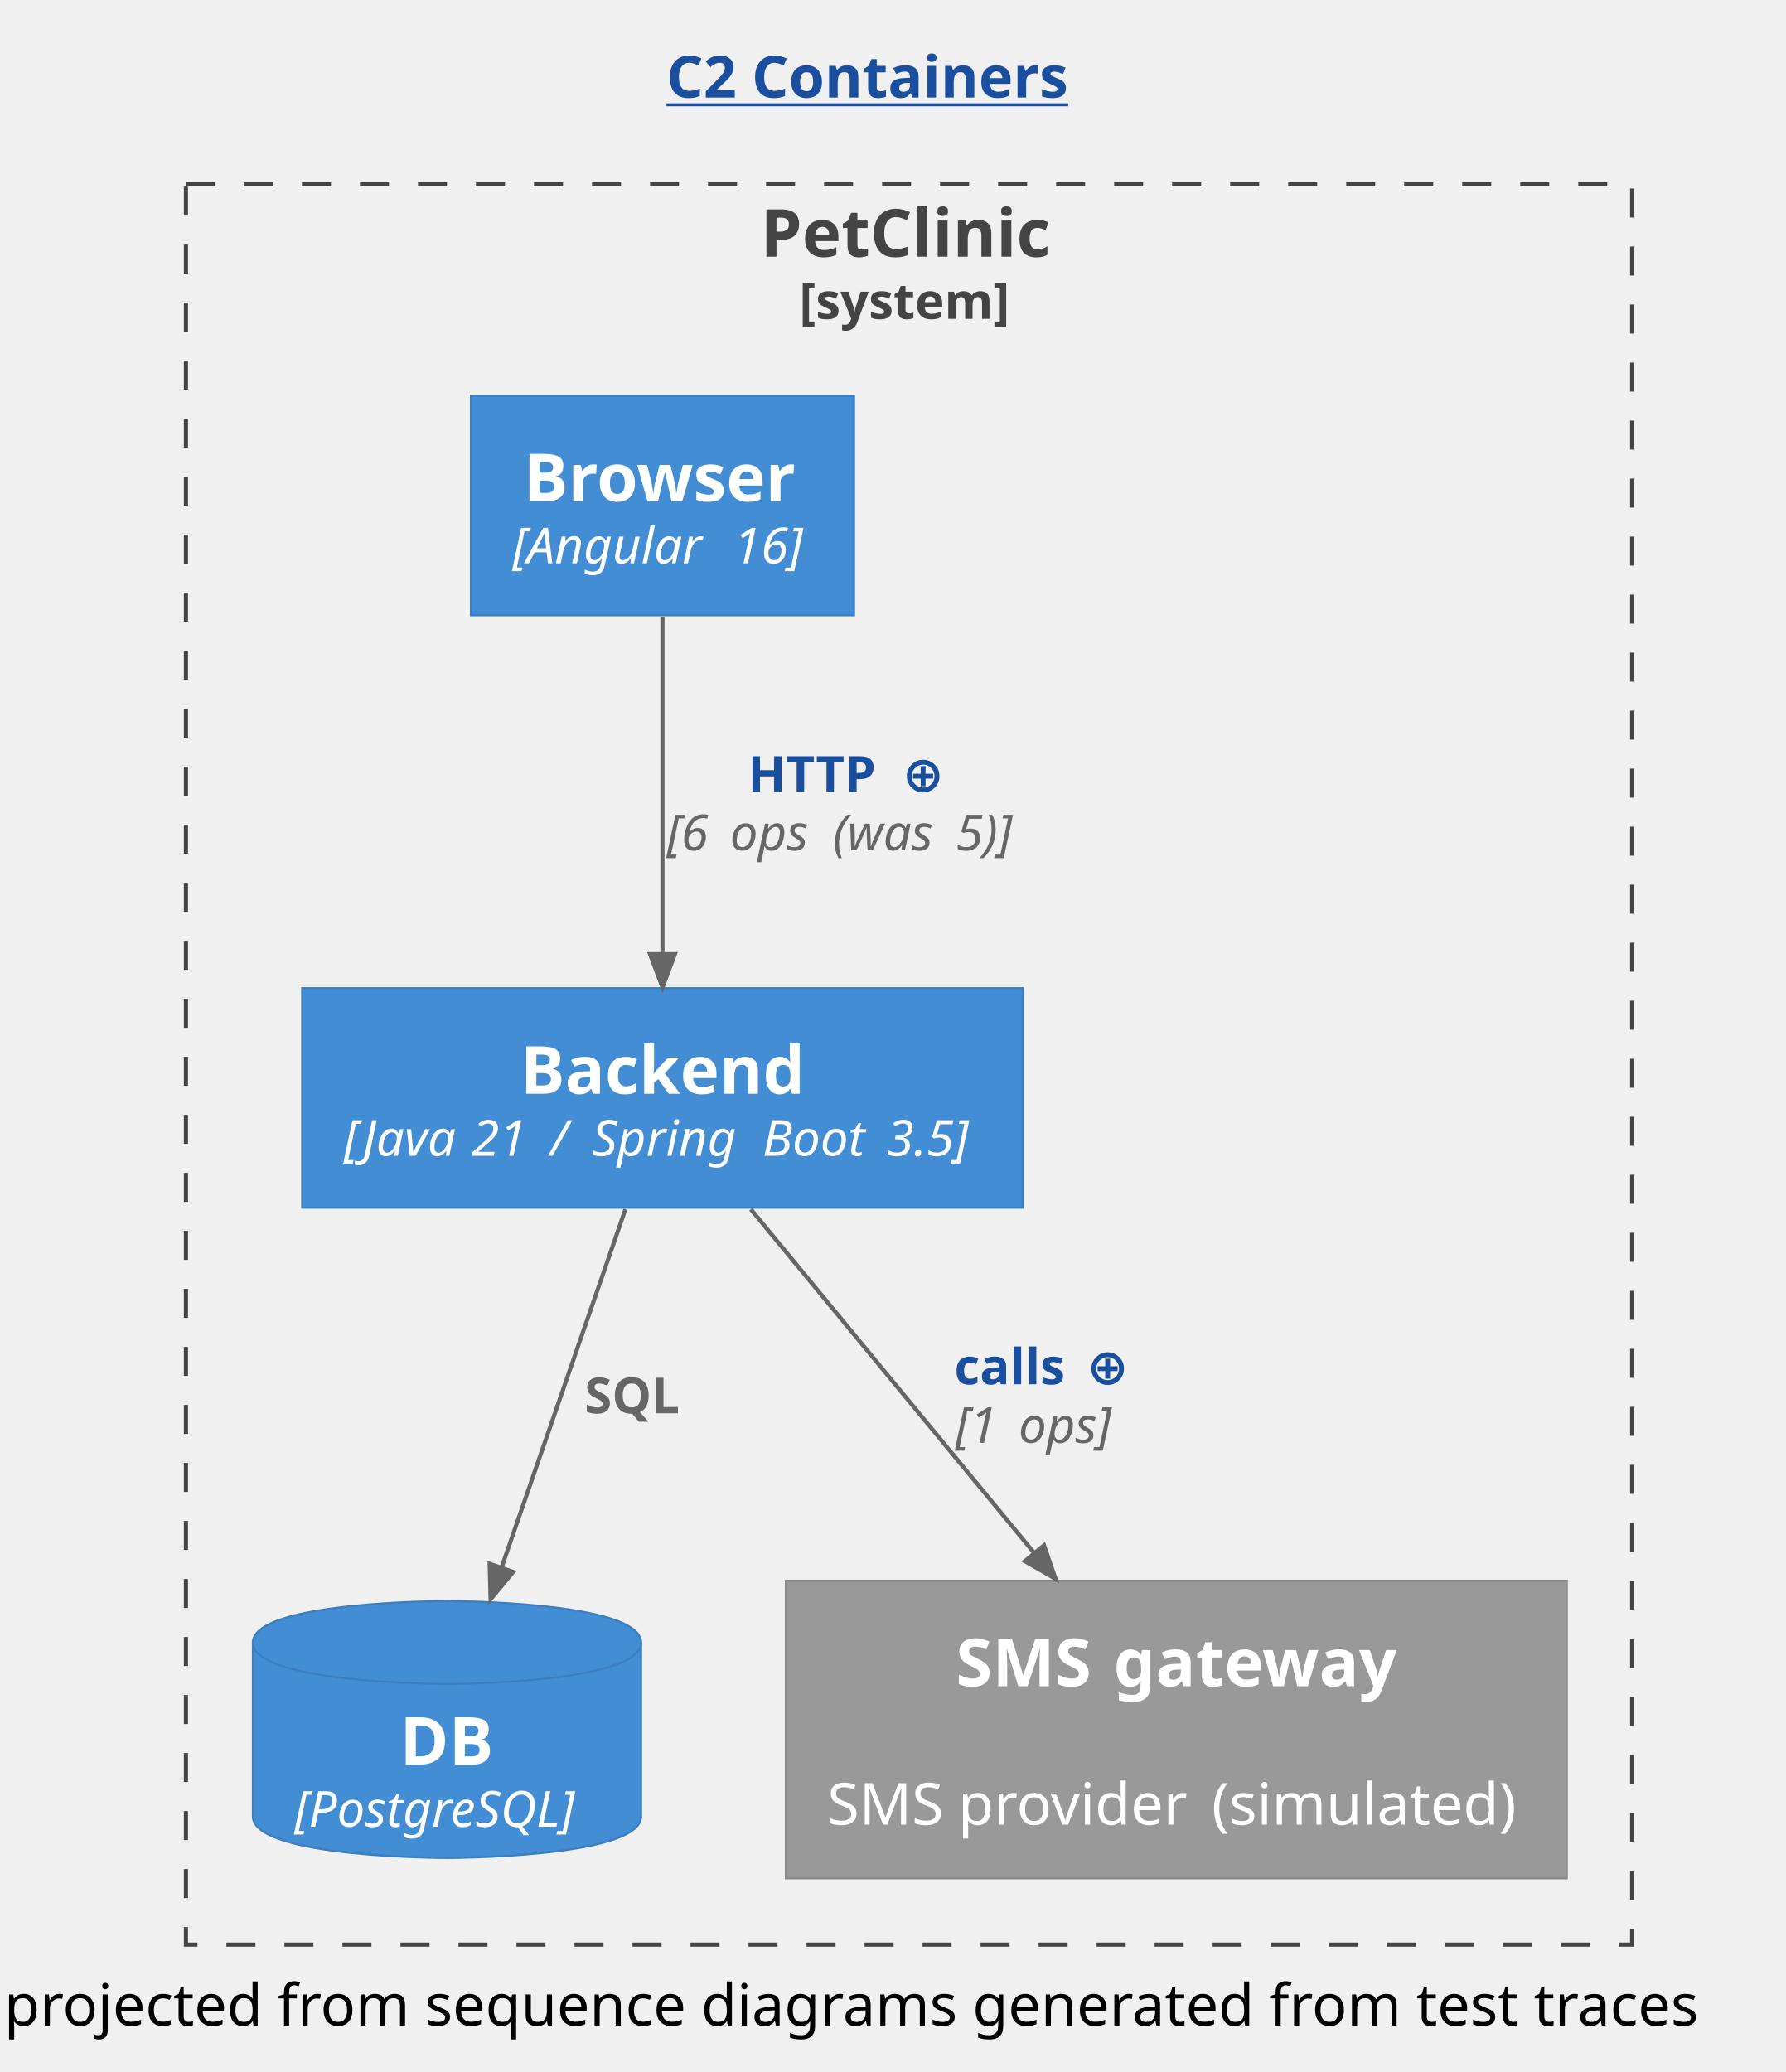
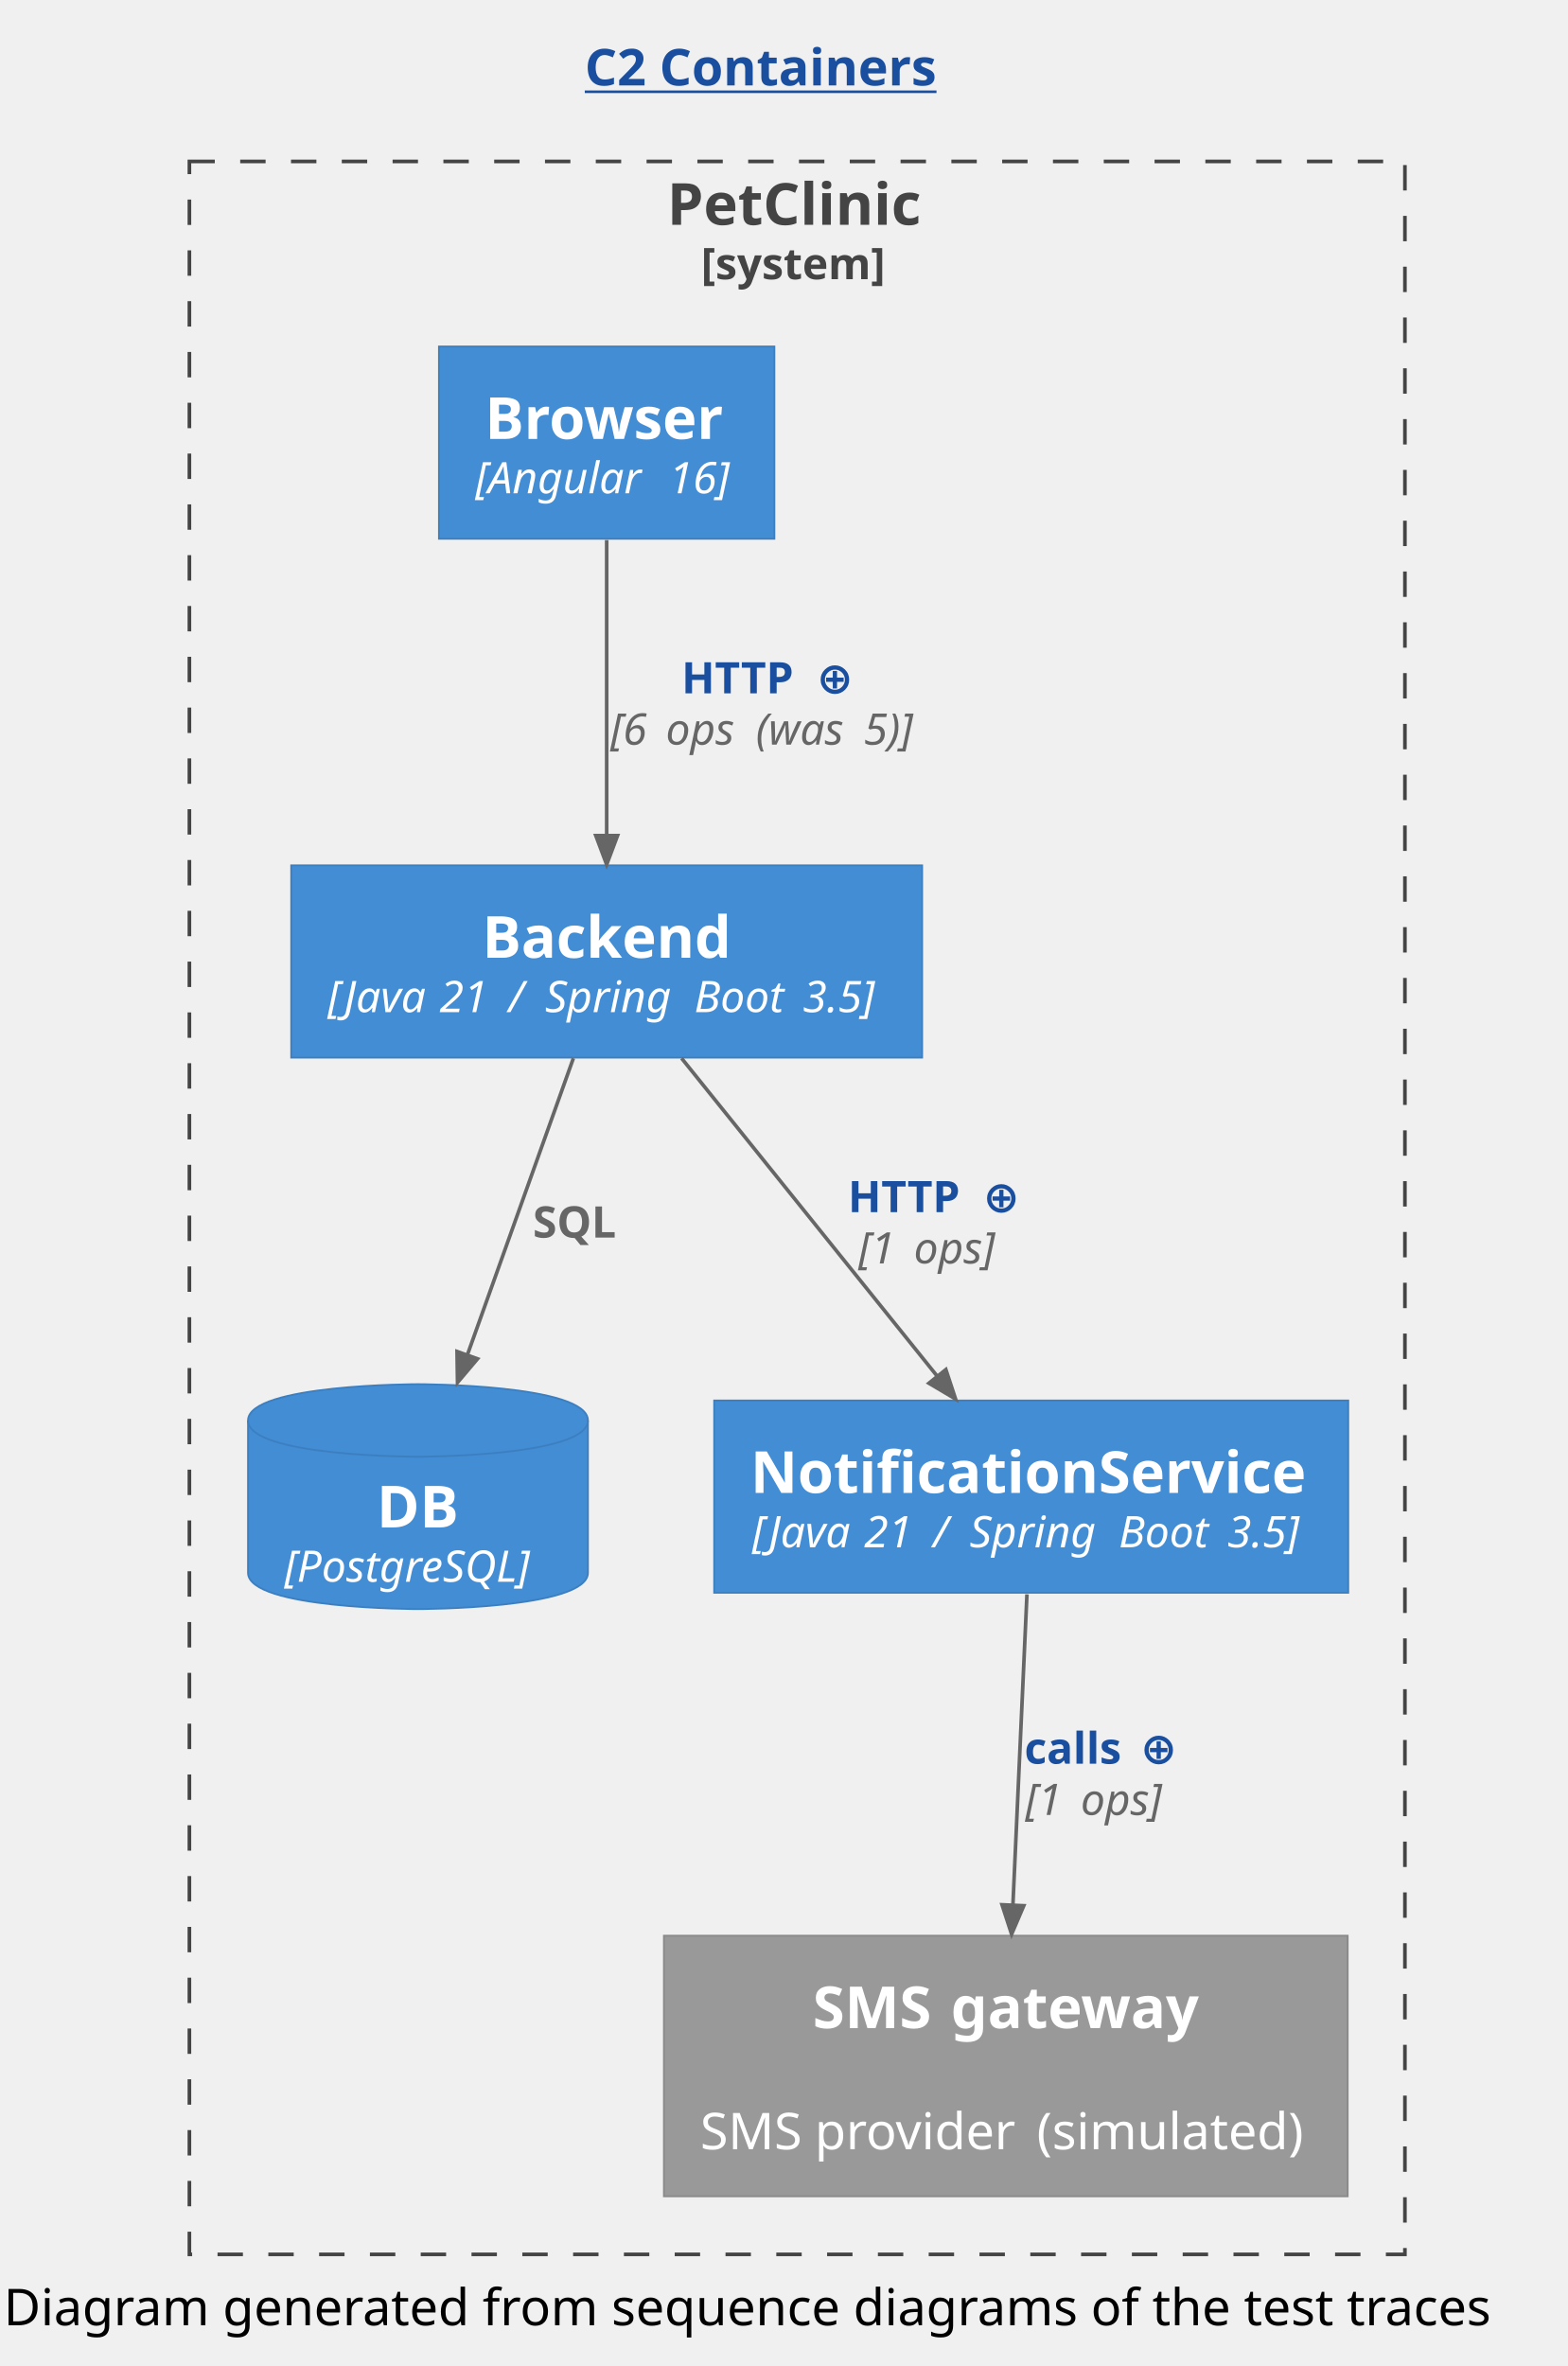
- <svg xmlns="http://www.w3.org/2000/svg" xmlns:xlink="http://www.w3.org/1999/xlink" contentStyleType="text/css" data-diagram-type="DESCRIPTION" height="500px" preserveAspectRatio="none" style="width:431px;height:500px;background:#FFFFFF;" version="1.1" viewBox="0 0 431 500" width="431px" zoomAndPan="magnify">
+ <svg xmlns="http://www.w3.org/2000/svg" xmlns:xlink="http://www.w3.org/1999/xlink" contentStyleType="text/css" data-diagram-type="DESCRIPTION" height="652px" preserveAspectRatio="none" style="width:432px;height:652px;background:#FFFFFF;" version="1.1" viewBox="0 0 432 652" width="432px" zoomAndPan="magnify">
  <defs />
  <g>
    <g class="title" data-source-line="6">
      <a href="https://c4model.com/diagrams/container" target="_blank" rel="noopener noreferrer" title="What a container diagram is, on Simon Brown's own site" xlink:actuate="onRequest" xlink:href="https://c4model.com/diagrams/container" xlink:show="new" xlink:title="What a container diagram is, on Simon Brown's own site" xlink:type="simple">
-         <text fill="#1A4FA0" font-family="sans-serif" font-size="14" font-weight="bold" lengthAdjust="spacing" text-decoration="underline" textLength="102.067" x="160.834" y="23.535">C2 Containers</text>
+         <text fill="#1A4FA0" font-family="sans-serif" font-size="14" font-weight="bold" lengthAdjust="spacing" text-decoration="underline" textLength="102.067" x="161.166" y="23.535">C2 Containers</text>
      </a>
    </g>
    <g class="cluster" data-qualified-name="c2_system" data-source-line="1666" id="ent0002">
-       <rect fill="none" height="424.77" style="stroke:#444444;stroke-width:1;stroke-dasharray:7,7;" width="349" x="44.868" y="44.488" />
-       <text fill="#444444" font-family="sans-serif" font-size="16" font-weight="bold" lengthAdjust="spacing" textLength="71.703" x="183.517" y="61.957">PetClinic</text>
-       <text fill="#444444" font-family="sans-serif" font-size="12" font-weight="bold" lengthAdjust="spacing" textLength="52.992" x="192.872" y="76.934">[system]</text>
+       <rect fill="none" height="576.75" style="stroke:#444444;stroke-width:1;stroke-dasharray:7,7;" width="335" x="52.2" y="44.488" />
+       <text fill="#444444" font-family="sans-serif" font-size="16" font-weight="bold" lengthAdjust="spacing" textLength="71.703" x="183.848" y="61.957">PetClinic</text>
+       <text fill="#444444" font-family="sans-serif" font-size="12" font-weight="bold" lengthAdjust="spacing" textLength="52.992" x="193.204" y="76.934">[system]</text>
    </g>
    <g class="entity" data-qualified-name="c2_system.Backend" data-source-line="71" id="ent0003">
-       <rect fill="#438DD5" height="52.977" style="stroke:#3C7FC0;stroke-width:0.5;" width="173.885" x="72.928" y="238.458" />
-       <text fill="#FFFFFF" font-family="sans-serif" font-size="16" font-weight="bold" lengthAdjust="spacing" textLength="68.609" x="125.566" y="263.927">Backend</text>
-       <text fill="#FFFFFF" font-family="sans-serif" font-size="12" font-style="italic" lengthAdjust="spacing" textLength="27.1" x="82.928" y="278.904">[Java</text>
-       <text fill="#FFFFFF" font-family="sans-serif" font-size="12" font-style="italic" lengthAdjust="spacing" textLength="3.797" x="110.028" y="278.904"> </text>
-       <text fill="#FFFFFF" font-family="sans-serif" font-size="12" font-style="italic" lengthAdjust="spacing" textLength="15.176" x="113.825" y="278.904">21</text>
-       <text fill="#FFFFFF" font-family="sans-serif" font-size="12" font-style="italic" lengthAdjust="spacing" textLength="3.797" x="129" y="278.904"> </text>
-       <text fill="#FFFFFF" font-family="sans-serif" font-size="12" font-style="italic" lengthAdjust="spacing" textLength="6.293" x="132.797" y="278.904">/</text>
-       <text fill="#FFFFFF" font-family="sans-serif" font-size="12" font-style="italic" lengthAdjust="spacing" textLength="3.797" x="139.09" y="278.904"> </text>
-       <text fill="#FFFFFF" font-family="sans-serif" font-size="12" font-style="italic" lengthAdjust="spacing" textLength="37.324" x="142.887" y="278.904">Spring</text>
-       <text fill="#FFFFFF" font-family="sans-serif" font-size="12" font-style="italic" lengthAdjust="spacing" textLength="3.797" x="180.211" y="278.904"> </text>
-       <text fill="#FFFFFF" font-family="sans-serif" font-size="12" font-style="italic" lengthAdjust="spacing" textLength="26.133" x="184.008" y="278.904">Boot</text>
-       <text fill="#FFFFFF" font-family="sans-serif" font-size="12" font-style="italic" lengthAdjust="spacing" textLength="3.797" x="210.141" y="278.904"> </text>
-       <text fill="#FFFFFF" font-family="sans-serif" font-size="12" font-style="italic" lengthAdjust="spacing" textLength="22.875" x="213.938" y="278.904">3.5]</text>
+       <rect fill="#438DD5" height="52.977" style="stroke:#3C7FC0;stroke-width:0.5;" width="173.885" x="80.26" y="238.468" />
+       <text fill="#FFFFFF" font-family="sans-serif" font-size="16" font-weight="bold" lengthAdjust="spacing" textLength="68.609" x="132.897" y="263.937">Backend</text>
+       <text fill="#FFFFFF" font-family="sans-serif" font-size="12" font-style="italic" lengthAdjust="spacing" textLength="27.1" x="90.26" y="278.914">[Java</text>
+       <text fill="#FFFFFF" font-family="sans-serif" font-size="12" font-style="italic" lengthAdjust="spacing" textLength="3.797" x="117.359" y="278.914"> </text>
+       <text fill="#FFFFFF" font-family="sans-serif" font-size="12" font-style="italic" lengthAdjust="spacing" textLength="15.176" x="121.156" y="278.914">21</text>
+       <text fill="#FFFFFF" font-family="sans-serif" font-size="12" font-style="italic" lengthAdjust="spacing" textLength="3.797" x="136.332" y="278.914"> </text>
+       <text fill="#FFFFFF" font-family="sans-serif" font-size="12" font-style="italic" lengthAdjust="spacing" textLength="6.293" x="140.129" y="278.914">/</text>
+       <text fill="#FFFFFF" font-family="sans-serif" font-size="12" font-style="italic" lengthAdjust="spacing" textLength="3.797" x="146.422" y="278.914"> </text>
+       <text fill="#FFFFFF" font-family="sans-serif" font-size="12" font-style="italic" lengthAdjust="spacing" textLength="37.324" x="150.219" y="278.914">Spring</text>
+       <text fill="#FFFFFF" font-family="sans-serif" font-size="12" font-style="italic" lengthAdjust="spacing" textLength="3.797" x="187.543" y="278.914"> </text>
+       <text fill="#FFFFFF" font-family="sans-serif" font-size="12" font-style="italic" lengthAdjust="spacing" textLength="26.133" x="191.34" y="278.914">Boot</text>
+       <text fill="#FFFFFF" font-family="sans-serif" font-size="12" font-style="italic" lengthAdjust="spacing" textLength="3.797" x="217.473" y="278.914"> </text>
+       <text fill="#FFFFFF" font-family="sans-serif" font-size="12" font-style="italic" lengthAdjust="spacing" textLength="22.875" x="221.269" y="278.914">3.5]</text>
    </g>
    <g class="entity" data-qualified-name="c2_system.Browser" data-source-line="71" id="ent0004">
-       <rect fill="#438DD5" height="52.977" style="stroke:#3C7FC0;stroke-width:0.5;" width="92.439" x="113.648" y="95.488" />
-       <text fill="#FFFFFF" font-family="sans-serif" font-size="16" font-weight="bold" lengthAdjust="spacing" textLength="67.07" x="126.333" y="120.957">Browser</text>
-       <text fill="#FFFFFF" font-family="sans-serif" font-size="12" font-style="italic" lengthAdjust="spacing" textLength="49.565" x="123.648" y="135.934">[Angular</text>
-       <text fill="#FFFFFF" font-family="sans-serif" font-size="12" font-style="italic" lengthAdjust="spacing" textLength="3.797" x="173.213" y="135.934"> </text>
-       <text fill="#FFFFFF" font-family="sans-serif" font-size="12" font-style="italic" lengthAdjust="spacing" textLength="19.078" x="177.01" y="135.934">16]</text>
+       <rect fill="#438DD5" height="52.977" style="stroke:#3C7FC0;stroke-width:0.5;" width="92.439" x="120.98" y="95.488" />
+       <text fill="#FFFFFF" font-family="sans-serif" font-size="16" font-weight="bold" lengthAdjust="spacing" textLength="67.07" x="133.664" y="120.957">Browser</text>
+       <text fill="#FFFFFF" font-family="sans-serif" font-size="12" font-style="italic" lengthAdjust="spacing" textLength="49.565" x="130.98" y="135.934">[Angular</text>
+       <text fill="#FFFFFF" font-family="sans-serif" font-size="12" font-style="italic" lengthAdjust="spacing" textLength="3.797" x="180.544" y="135.934"> </text>
+       <text fill="#FFFFFF" font-family="sans-serif" font-size="12" font-style="italic" lengthAdjust="spacing" textLength="19.078" x="184.341" y="135.934">16]</text>
    </g>
    <g class="entity" data-qualified-name="c2_system.DB" data-source-line="75" id="ent0005">
-       <path d="M61.028,396.358 C61.028,386.358 107.866,386.358 107.866,386.358 C107.866,386.358 154.704,386.358 154.704,396.358 L154.704,438.335 C154.704,448.335 107.866,448.335 107.866,448.335 C107.866,448.335 61.028,448.335 61.028,438.335 L61.028,396.358" fill="#438DD5" style="stroke:#3C7FC0;stroke-width:0.5;" />
-       <path d="M61.028,396.358 C61.028,406.358 107.866,406.358 107.866,406.358 C107.866,406.358 154.704,406.358 154.704,396.358" fill="none" style="stroke:#3C7FC0;stroke-width:0.5;" />
-       <text fill="#FFFFFF" font-family="sans-serif" font-size="16" font-weight="bold" lengthAdjust="spacing" textLength="22.766" x="96.483" y="425.827">DB</text>
-       <text fill="#FFFFFF" font-family="sans-serif" font-size="12" font-style="italic" lengthAdjust="spacing" textLength="73.676" x="71.028" y="440.804">[PostgreSQL]</text>
+       <path d="M68.36,391.438 C68.36,381.438 115.198,381.438 115.198,381.438 C115.198,381.438 162.036,381.438 162.036,391.438 L162.036,433.415 C162.036,443.415 115.198,443.415 115.198,443.415 C115.198,443.415 68.36,443.415 68.36,433.415 L68.36,391.438" fill="#438DD5" style="stroke:#3C7FC0;stroke-width:0.5;" />
+       <path d="M68.36,391.438 C68.36,401.438 115.198,401.438 115.198,401.438 C115.198,401.438 162.036,401.438 162.036,391.438" fill="none" style="stroke:#3C7FC0;stroke-width:0.5;" />
+       <text fill="#FFFFFF" font-family="sans-serif" font-size="16" font-weight="bold" lengthAdjust="spacing" textLength="22.766" x="103.815" y="420.907">DB</text>
+       <text fill="#FFFFFF" font-family="sans-serif" font-size="12" font-style="italic" lengthAdjust="spacing" textLength="73.676" x="78.36" y="435.884">[PostgreSQL]</text>
    </g>
-     <g class="entity" data-qualified-name="c2_system.SMS_gateway" data-source-line="212" id="ent0006">
-       <rect fill="#999999" height="71.82" style="stroke:#8A8A8A;stroke-width:0.5;" width="188.444" x="189.648" y="381.438" />
-       <text fill="#FFFFFF" font-family="sans-serif" font-size="16" font-weight="bold" lengthAdjust="spacing" textLength="32.805" x="230.652" y="406.907">SMS</text>
-       <text fill="#FFFFFF" font-family="sans-serif" font-size="16" font-weight="bold" lengthAdjust="spacing" textLength="5.273" x="263.456" y="406.907"> </text>
-       <text fill="#FFFFFF" font-family="sans-serif" font-size="16" font-weight="bold" lengthAdjust="spacing" textLength="68.359" x="268.73" y="406.907">gateway</text>
-       <text fill="#FFFFFF" font-family="sans-serif" font-size="14" lengthAdjust="spacing" textLength="4.43" x="281.656" y="423.817"> </text>
-       <text fill="#FFFFFF" font-family="sans-serif" font-size="14" lengthAdjust="spacing" textLength="27.139" x="199.648" y="440.305">SMS</text>
-       <text fill="#FFFFFF" font-family="sans-serif" font-size="14" lengthAdjust="spacing" textLength="4.43" x="226.787" y="440.305"> </text>
-       <text fill="#FFFFFF" font-family="sans-serif" font-size="14" lengthAdjust="spacing" textLength="56.773" x="231.216" y="440.305">provider</text>
-       <text fill="#FFFFFF" font-family="sans-serif" font-size="14" lengthAdjust="spacing" textLength="4.43" x="287.989" y="440.305"> </text>
-       <text fill="#FFFFFF" font-family="sans-serif" font-size="14" lengthAdjust="spacing" textLength="75.674" x="292.419" y="440.305">(simulated)</text>
+     <g class="entity" data-qualified-name="c2_system.NotificationService" data-source-line="71" id="ent0006">
+       <rect fill="#438DD5" height="52.977" style="stroke:#3C7FC0;stroke-width:0.5;" width="174.75" x="196.83" y="385.938" />
+       <text fill="#FFFFFF" font-family="sans-serif" font-size="16" font-weight="bold" lengthAdjust="spacing" textLength="154.75" x="206.83" y="411.407">NotificationService</text>
+       <text fill="#FFFFFF" font-family="sans-serif" font-size="12" font-style="italic" lengthAdjust="spacing" textLength="27.1" x="207.262" y="426.384">[Java</text>
+       <text fill="#FFFFFF" font-family="sans-serif" font-size="12" font-style="italic" lengthAdjust="spacing" textLength="3.797" x="234.362" y="426.384"> </text>
+       <text fill="#FFFFFF" font-family="sans-serif" font-size="12" font-style="italic" lengthAdjust="spacing" textLength="15.176" x="238.159" y="426.384">21</text>
+       <text fill="#FFFFFF" font-family="sans-serif" font-size="12" font-style="italic" lengthAdjust="spacing" textLength="3.797" x="253.335" y="426.384"> </text>
+       <text fill="#FFFFFF" font-family="sans-serif" font-size="12" font-style="italic" lengthAdjust="spacing" textLength="6.293" x="257.132" y="426.384">/</text>
+       <text fill="#FFFFFF" font-family="sans-serif" font-size="12" font-style="italic" lengthAdjust="spacing" textLength="3.797" x="263.424" y="426.384"> </text>
+       <text fill="#FFFFFF" font-family="sans-serif" font-size="12" font-style="italic" lengthAdjust="spacing" textLength="37.324" x="267.221" y="426.384">Spring</text>
+       <text fill="#FFFFFF" font-family="sans-serif" font-size="12" font-style="italic" lengthAdjust="spacing" textLength="3.797" x="304.546" y="426.384"> </text>
+       <text fill="#FFFFFF" font-family="sans-serif" font-size="12" font-style="italic" lengthAdjust="spacing" textLength="26.133" x="308.342" y="426.384">Boot</text>
+       <text fill="#FFFFFF" font-family="sans-serif" font-size="12" font-style="italic" lengthAdjust="spacing" textLength="3.797" x="334.475" y="426.384"> </text>
+       <text fill="#FFFFFF" font-family="sans-serif" font-size="12" font-style="italic" lengthAdjust="spacing" textLength="22.875" x="338.272" y="426.384">3.5]</text>
    </g>
-     <g class="link" data-entity-1="ent0003" data-entity-2="ent0005" data-link-type="dependency" data-source-line="1779" id="lnk7">
-       <path d="M150.928,291.808 C141.898,317.928 130.563,350.708 121.003,378.348" fill="none" id="Backend-to-DB" style="stroke:#666666;stroke-width:1;" />
-       <polygon fill="#666666" points="118.388,385.908,123.838,379.328,118.168,377.367,118.388,385.908" style="stroke:#666666;stroke-width:1;" />
-       <text fill="#666666" font-family="sans-serif" font-size="12" font-weight="bold" lengthAdjust="spacing" textLength="23.719" x="141.058" y="341.04">SQL</text>
+     <g class="entity" data-qualified-name="c2_system.SMS_gateway" data-source-line="212" id="ent0007">
+       <rect fill="#999999" height="71.82" style="stroke:#8A8A8A;stroke-width:0.5;" width="188.444" x="182.98" y="533.418" />
+       <text fill="#FFFFFF" font-family="sans-serif" font-size="16" font-weight="bold" lengthAdjust="spacing" textLength="32.805" x="223.983" y="558.887">SMS</text>
+       <text fill="#FFFFFF" font-family="sans-serif" font-size="16" font-weight="bold" lengthAdjust="spacing" textLength="5.273" x="256.788" y="558.887"> </text>
+       <text fill="#FFFFFF" font-family="sans-serif" font-size="16" font-weight="bold" lengthAdjust="spacing" textLength="68.359" x="262.061" y="558.887">gateway</text>
+       <text fill="#FFFFFF" font-family="sans-serif" font-size="14" lengthAdjust="spacing" textLength="4.43" x="274.987" y="575.797"> </text>
+       <text fill="#FFFFFF" font-family="sans-serif" font-size="14" lengthAdjust="spacing" textLength="27.139" x="192.98" y="592.285">SMS</text>
+       <text fill="#FFFFFF" font-family="sans-serif" font-size="14" lengthAdjust="spacing" textLength="4.43" x="220.118" y="592.285"> </text>
+       <text fill="#FFFFFF" font-family="sans-serif" font-size="14" lengthAdjust="spacing" textLength="56.773" x="224.548" y="592.285">provider</text>
+       <text fill="#FFFFFF" font-family="sans-serif" font-size="14" lengthAdjust="spacing" textLength="4.43" x="281.32" y="592.285"> </text>
+       <text fill="#FFFFFF" font-family="sans-serif" font-size="14" lengthAdjust="spacing" textLength="75.674" x="285.75" y="592.285">(simulated)</text>
    </g>
-     <g class="link" data-entity-1="ent0003" data-entity-2="ent0006" data-link-type="dependency" data-source-line="1779" id="lnk8">
-       <path d="M181.188,291.808 C201.478,316.408 227.079,347.466 249.629,374.816" fill="none" id="Backend-to-SMS_gateway" style="stroke:#666666;stroke-width:1;" />
-       <polygon fill="#666666" points="254.718,380.988,251.944,372.907,247.314,376.724,254.718,380.988" style="stroke:#666666;stroke-width:1;" />
-       <a href="genseq://c2-7bea663a3f" target="_top" title="Click for the calls behind this line" xlink:actuate="onRequest" xlink:href="genseq://c2-7bea663a3f" xlink:show="new" xlink:title="Click for the calls behind this line" xlink:type="simple">
-         <text fill="#1A4FA0" font-family="sans-serif" font-size="12" font-weight="bold" lengthAdjust="spacing" textLength="28.031" x="230.288" y="334.04">calls</text>
+     <g class="link" data-entity-1="ent0003" data-entity-2="ent0005" data-link-type="dependency" data-source-line="1779" id="lnk8">
+       <path d="M158.02,291.628 C149.1,316.588 138.242,346.975 128.782,373.445" fill="none" id="Backend-to-DB" style="stroke:#666666;stroke-width:1;" />
+       <polygon fill="#666666" points="126.09,380.978,131.607,374.454,125.957,372.435,126.09,380.978" style="stroke:#666666;stroke-width:1;" />
+       <text fill="#666666" font-family="sans-serif" font-size="12" font-weight="bold" lengthAdjust="spacing" textLength="23.719" x="146.86" y="341.04">SQL</text>
+     </g>
+     <g class="link" data-entity-1="ent0003" data-entity-2="ent0006" data-link-type="dependency" data-source-line="1779" id="lnk9">
+       <path d="M187.85,291.628 C209.1,318.058 237.027,352.773 258.347,379.293" fill="none" id="Backend-to-NotificationService" style="stroke:#666666;stroke-width:1;" />
+       <polygon fill="#666666" points="263.36,385.528,260.685,377.414,256.009,381.173,263.36,385.528" style="stroke:#666666;stroke-width:1;" />
+       <a href="genseq://c2-279a196c9d" target="_top" title="Click for the calls behind this line" xlink:actuate="onRequest" xlink:href="genseq://c2-279a196c9d" xlink:show="new" xlink:title="Click for the calls behind this line" xlink:type="simple">
+         <text fill="#1A4FA0" font-family="sans-serif" font-size="12" font-weight="bold" lengthAdjust="spacing" textLength="33.281" x="233.71" y="334.04">HTTP</text>
      </a>
-       <a href="genseq://c2-7bea663a3f" target="_top" title="Click for the calls behind this line" xlink:actuate="onRequest" xlink:href="genseq://c2-7bea663a3f" xlink:show="new" xlink:title="Click for the calls behind this line" xlink:type="simple">
-         <text fill="#1A4FA0" font-family="sans-serif" font-size="12" font-weight="bold" lengthAdjust="spacing" textLength="3.955" x="258.319" y="334.04"> </text>
+       <a href="genseq://c2-279a196c9d" target="_top" title="Click for the calls behind this line" xlink:actuate="onRequest" xlink:href="genseq://c2-279a196c9d" xlink:show="new" xlink:title="Click for the calls behind this line" xlink:type="simple">
+         <text fill="#1A4FA0" font-family="sans-serif" font-size="12" font-weight="bold" lengthAdjust="spacing" textLength="3.955" x="266.991" y="334.04"> </text>
      </a>
-       <a href="genseq://c2-7bea663a3f" target="_top" title="Click for the calls behind this line" xlink:actuate="onRequest" xlink:href="genseq://c2-7bea663a3f" xlink:show="new" xlink:title="Click for the calls behind this line" xlink:type="simple">
-         <text fill="#1A4FA0" font-family="sans-serif" font-size="12" font-weight="bold" lengthAdjust="spacing" textLength="8.684" x="262.274" y="334.04">⊕</text>
+       <a href="genseq://c2-279a196c9d" target="_top" title="Click for the calls behind this line" xlink:actuate="onRequest" xlink:href="genseq://c2-279a196c9d" xlink:show="new" xlink:title="Click for the calls behind this line" xlink:type="simple">
+         <text fill="#1A4FA0" font-family="sans-serif" font-size="12" font-weight="bold" lengthAdjust="spacing" textLength="8.684" x="270.946" y="334.04">⊕</text>
      </a>
-       <text fill="#666666" font-family="sans-serif" font-size="12" font-style="italic" lengthAdjust="spacing" textLength="11.49" x="230.508" y="348.173">[1</text>
-       <text fill="#666666" font-family="sans-serif" font-size="12" font-style="italic" lengthAdjust="spacing" textLength="3.797" x="241.998" y="348.173"> </text>
-       <text fill="#666666" font-family="sans-serif" font-size="12" font-style="italic" lengthAdjust="spacing" textLength="24.943" x="245.795" y="348.173">ops]</text>
+       <text fill="#666666" font-family="sans-serif" font-size="12" font-style="italic" lengthAdjust="spacing" textLength="11.49" x="236.554" y="348.173">[1</text>
+       <text fill="#666666" font-family="sans-serif" font-size="12" font-style="italic" lengthAdjust="spacing" textLength="3.797" x="248.045" y="348.173"> </text>
+       <text fill="#666666" font-family="sans-serif" font-size="12" font-style="italic" lengthAdjust="spacing" textLength="24.943" x="251.841" y="348.173">ops]</text>
    </g>
-     <g class="link" data-entity-1="ent0004" data-entity-2="ent0003" data-link-type="dependency" data-source-line="1779" id="lnk9">
-       <path d="M159.868,148.828 C159.868,174.268 159.868,204.878 159.868,230.258" fill="none" id="Browser-to-Backend" style="stroke:#666666;stroke-width:1;" />
-       <polygon fill="#666666" points="159.868,238.258,162.868,230.258,156.868,230.258,159.868,238.258" style="stroke:#666666;stroke-width:1;" />
+     <g class="link" data-entity-1="ent0004" data-entity-2="ent0003" data-link-type="dependency" data-source-line="1779" id="lnk10">
+       <path d="M167.2,148.838 C167.2,174.268 167.2,204.878 167.2,230.258" fill="none" id="Browser-to-Backend" style="stroke:#666666;stroke-width:1;" />
+       <polygon fill="#666666" points="167.2,238.258,170.2,230.258,164.2,230.258,167.2,238.258" style="stroke:#666666;stroke-width:1;" />
      <a href="genseq://c2-75fafaa11f" target="_top" title="Click for the calls behind this line" xlink:actuate="onRequest" xlink:href="genseq://c2-75fafaa11f" xlink:show="new" xlink:title="Click for the calls behind this line" xlink:type="simple">
-         <text fill="#1A4FA0" font-family="sans-serif" font-size="12" font-weight="bold" lengthAdjust="spacing" textLength="33.281" x="180.512" y="191.06">HTTP</text>
+         <text fill="#1A4FA0" font-family="sans-serif" font-size="12" font-weight="bold" lengthAdjust="spacing" textLength="33.281" x="187.843" y="191.07">HTTP</text>
      </a>
      <a href="genseq://c2-75fafaa11f" target="_top" title="Click for the calls behind this line" xlink:actuate="onRequest" xlink:href="genseq://c2-75fafaa11f" xlink:show="new" xlink:title="Click for the calls behind this line" xlink:type="simple">
-         <text fill="#1A4FA0" font-family="sans-serif" font-size="12" font-weight="bold" lengthAdjust="spacing" textLength="3.955" x="213.793" y="191.06"> </text>
+         <text fill="#1A4FA0" font-family="sans-serif" font-size="12" font-weight="bold" lengthAdjust="spacing" textLength="3.955" x="221.125" y="191.07"> </text>
      </a>
      <a href="genseq://c2-75fafaa11f" target="_top" title="Click for the calls behind this line" xlink:actuate="onRequest" xlink:href="genseq://c2-75fafaa11f" xlink:show="new" xlink:title="Click for the calls behind this line" xlink:type="simple">
-         <text fill="#1A4FA0" font-family="sans-serif" font-size="12" font-weight="bold" lengthAdjust="spacing" textLength="8.684" x="217.748" y="191.06">⊕</text>
+         <text fill="#1A4FA0" font-family="sans-serif" font-size="12" font-weight="bold" lengthAdjust="spacing" textLength="8.684" x="225.08" y="191.07">⊕</text>
      </a>
-       <text fill="#666666" font-family="sans-serif" font-size="12" font-style="italic" lengthAdjust="spacing" textLength="11.49" x="160.868" y="205.193">[6</text>
-       <text fill="#666666" font-family="sans-serif" font-size="12" font-style="italic" lengthAdjust="spacing" textLength="3.797" x="172.358" y="205.193"> </text>
-       <text fill="#666666" font-family="sans-serif" font-size="12" font-style="italic" lengthAdjust="spacing" textLength="21.041" x="176.155" y="205.193">ops</text>
-       <text fill="#666666" font-family="sans-serif" font-size="12" font-style="italic" lengthAdjust="spacing" textLength="3.797" x="197.196" y="205.193"> </text>
-       <text fill="#666666" font-family="sans-serif" font-size="12" font-style="italic" lengthAdjust="spacing" textLength="25.893" x="200.993" y="205.193">(was</text>
-       <text fill="#666666" font-family="sans-serif" font-size="12" font-style="italic" lengthAdjust="spacing" textLength="3.797" x="226.886" y="205.193"> </text>
-       <text fill="#666666" font-family="sans-serif" font-size="12" font-style="italic" lengthAdjust="spacing" textLength="15.393" x="230.683" y="205.193">5)]</text>
+       <text fill="#666666" font-family="sans-serif" font-size="12" font-style="italic" lengthAdjust="spacing" textLength="11.49" x="168.2" y="205.203">[6</text>
+       <text fill="#666666" font-family="sans-serif" font-size="12" font-style="italic" lengthAdjust="spacing" textLength="3.797" x="179.69" y="205.203"> </text>
+       <text fill="#666666" font-family="sans-serif" font-size="12" font-style="italic" lengthAdjust="spacing" textLength="21.041" x="183.487" y="205.203">ops</text>
+       <text fill="#666666" font-family="sans-serif" font-size="12" font-style="italic" lengthAdjust="spacing" textLength="3.797" x="204.528" y="205.203"> </text>
+       <text fill="#666666" font-family="sans-serif" font-size="12" font-style="italic" lengthAdjust="spacing" textLength="25.893" x="208.325" y="205.203">(was</text>
+       <text fill="#666666" font-family="sans-serif" font-size="12" font-style="italic" lengthAdjust="spacing" textLength="3.797" x="234.217" y="205.203"> </text>
+       <text fill="#666666" font-family="sans-serif" font-size="12" font-style="italic" lengthAdjust="spacing" textLength="15.393" x="238.014" y="205.203">5)]</text>
    </g>
-     <g class="caption" data-source-line="16">
-       <text fill="#000000" font-family="sans-serif" font-size="14" lengthAdjust="spacing" textLength="421.736" x="1" y="488.793">projected from sequence diagrams generated from test traces</text>
+     <g class="link" data-entity-1="ent0006" data-entity-2="ent0007" data-link-type="dependency" data-source-line="1779" id="lnk11">
+       <path d="M283.03,439.358 C281.87,465.018 280.438,496.506 279.158,525.026" fill="none" id="NotificationService-to-SMS_gateway" style="stroke:#666666;stroke-width:1;" />
+       <polygon fill="#666666" points="278.8,533.018,282.155,525.161,276.161,524.892,278.8,533.018" style="stroke:#666666;stroke-width:1;" />
+       <a href="genseq://c2-cb01a30b7a" target="_top" title="Click for the calls behind this line" xlink:actuate="onRequest" xlink:href="genseq://c2-cb01a30b7a" xlink:show="new" xlink:title="Click for the calls behind this line" xlink:type="simple">
+         <text fill="#1A4FA0" font-family="sans-serif" font-size="12" font-weight="bold" lengthAdjust="spacing" textLength="28.031" x="282.33" y="486.02">calls</text>
+       </a>
+       <a href="genseq://c2-cb01a30b7a" target="_top" title="Click for the calls behind this line" xlink:actuate="onRequest" xlink:href="genseq://c2-cb01a30b7a" xlink:show="new" xlink:title="Click for the calls behind this line" xlink:type="simple">
+         <text fill="#1A4FA0" font-family="sans-serif" font-size="12" font-weight="bold" lengthAdjust="spacing" textLength="3.955" x="310.361" y="486.02"> </text>
+       </a>
+       <a href="genseq://c2-cb01a30b7a" target="_top" title="Click for the calls behind this line" xlink:actuate="onRequest" xlink:href="genseq://c2-cb01a30b7a" xlink:show="new" xlink:title="Click for the calls behind this line" xlink:type="simple">
+         <text fill="#1A4FA0" font-family="sans-serif" font-size="12" font-weight="bold" lengthAdjust="spacing" textLength="8.684" x="314.316" y="486.02">⊕</text>
+       </a>
+       <text fill="#666666" font-family="sans-serif" font-size="12" font-style="italic" lengthAdjust="spacing" textLength="11.49" x="282.549" y="500.153">[1</text>
+       <text fill="#666666" font-family="sans-serif" font-size="12" font-style="italic" lengthAdjust="spacing" textLength="3.797" x="294.04" y="500.153"> </text>
+       <text fill="#666666" font-family="sans-serif" font-size="12" font-style="italic" lengthAdjust="spacing" textLength="24.943" x="297.837" y="500.153">ops]</text>
+     </g>
+     <g class="caption" data-source-line="18">
+       <text fill="#000000" font-family="sans-serif" font-size="14" lengthAdjust="spacing" textLength="422.399" x="1" y="640.773">Diagram generated from sequence diagrams of the test traces</text>
    </g>
  </g>
</svg>
